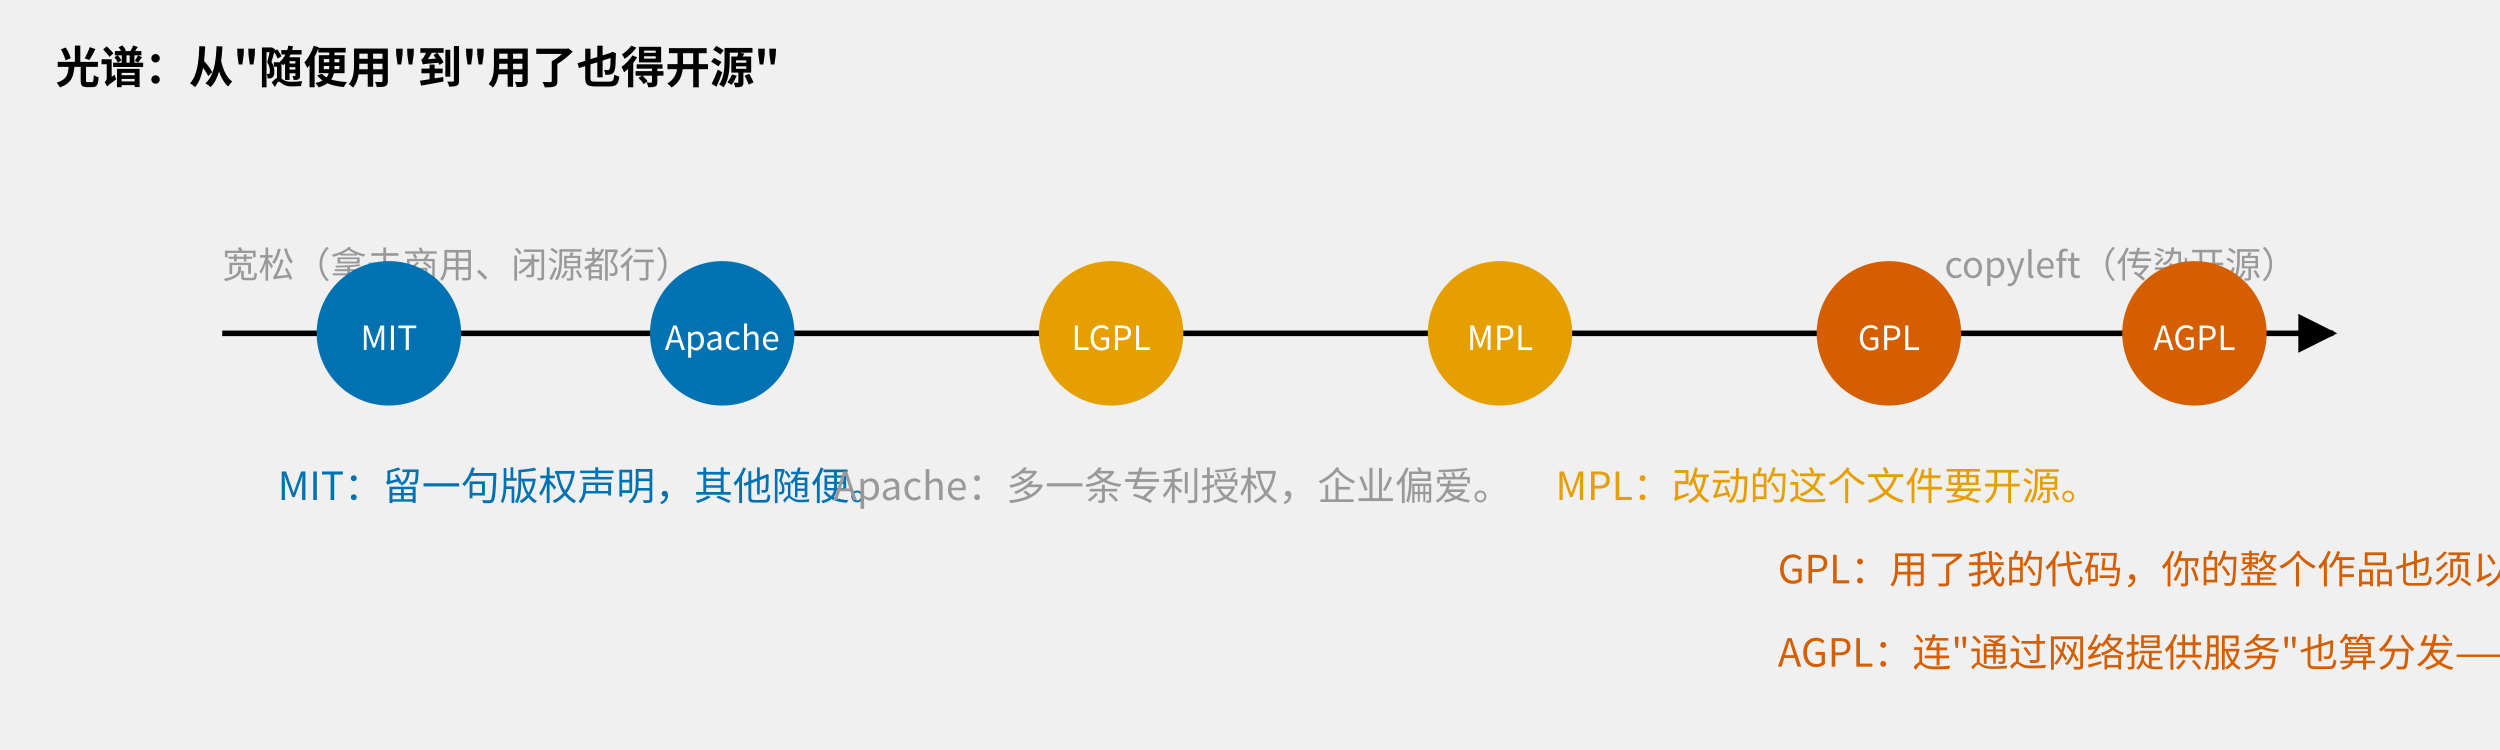
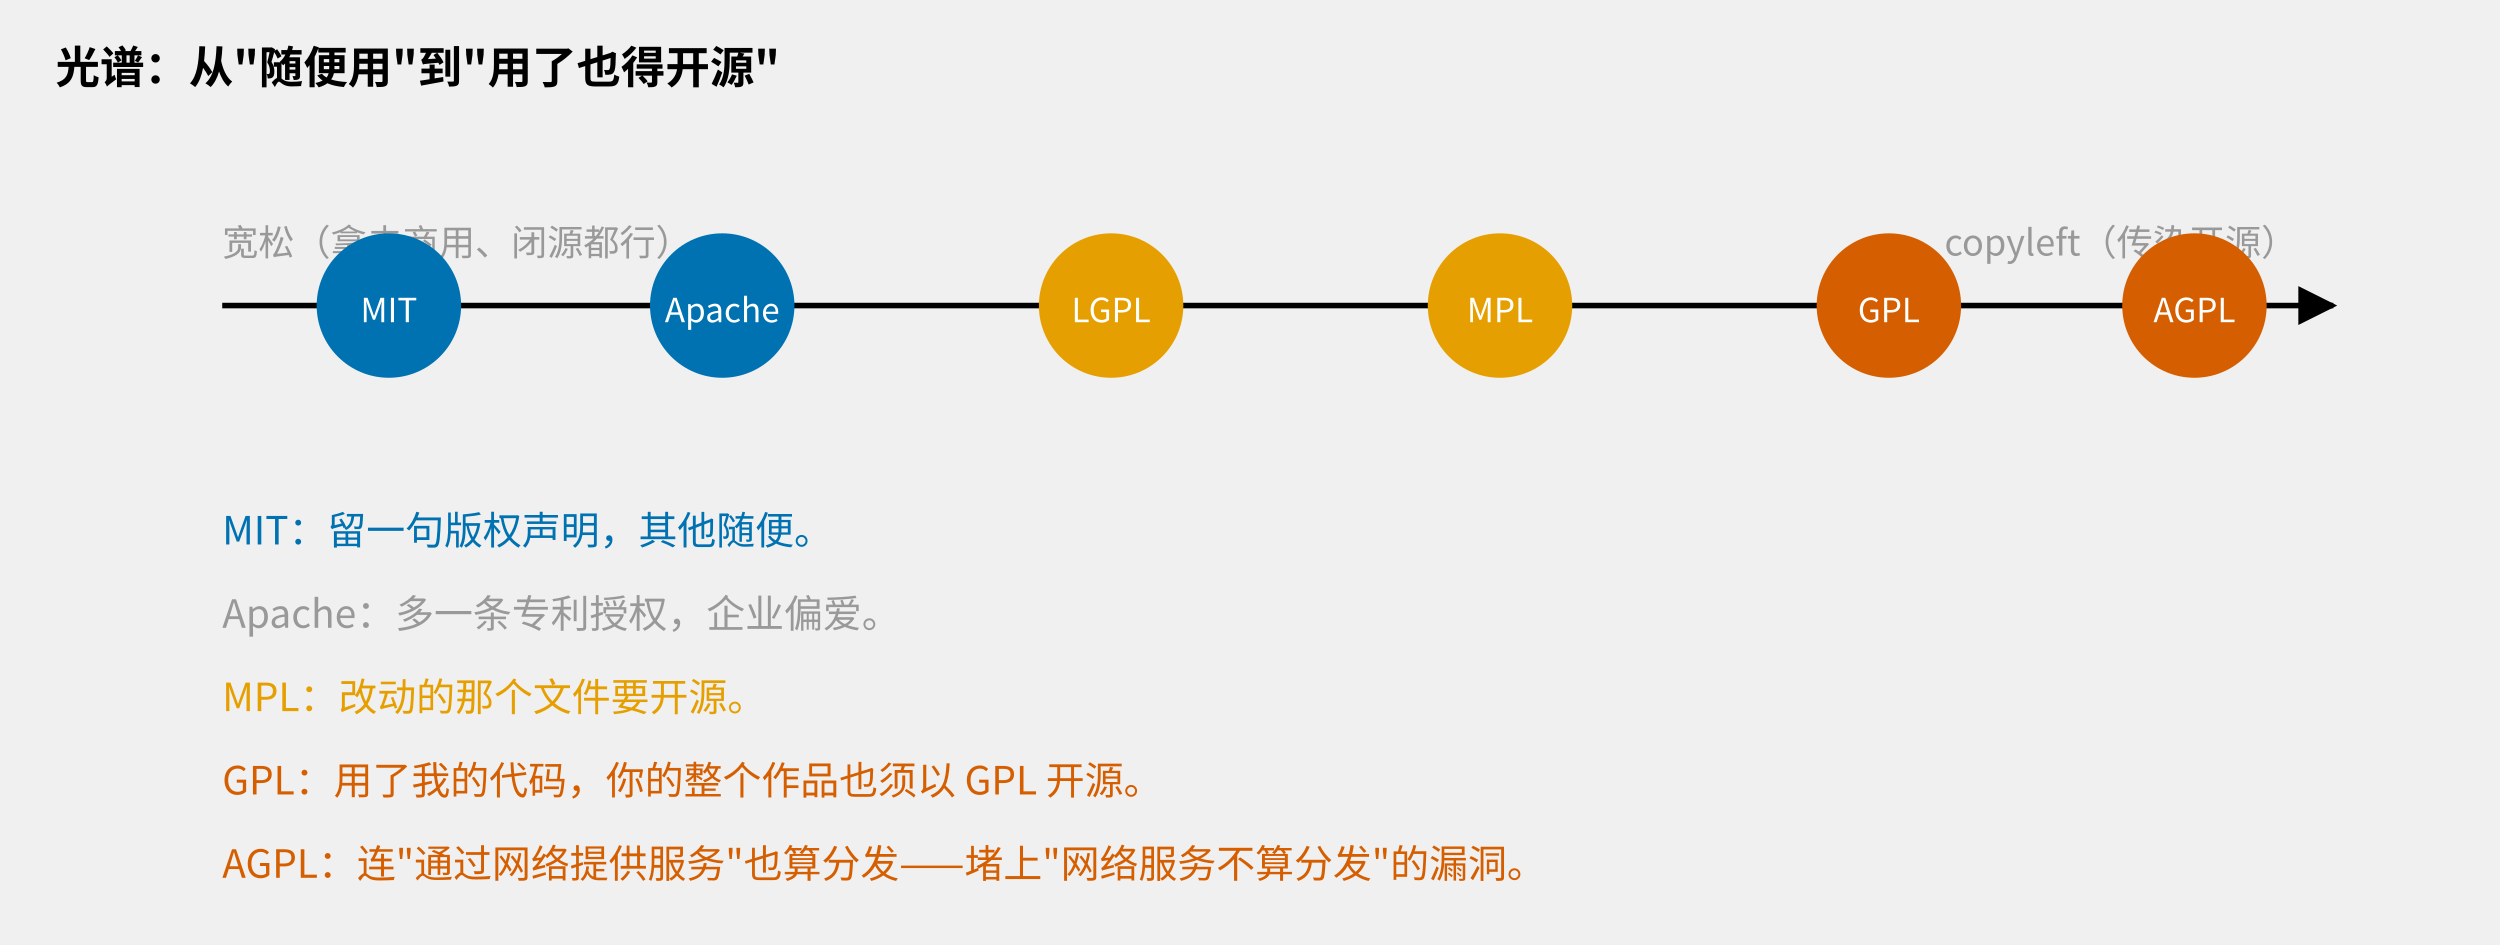
- <svg xmlns="http://www.w3.org/2000/svg" width="900" height="270" viewBox="0 0 900 270">
+ <svg xmlns="http://www.w3.org/2000/svg" width="900" height="340" viewBox="0 0 900 340">
  <defs>
    <marker id="arr" viewBox="0 0 10 10" refX="9" refY="5" markerWidth="7" markerHeight="7" orient="auto-start-reverse">
      <path d="M 0 0 L 10 5 L 0 10 z" fill="#000000" />
    </marker>
  </defs>
  <text x="20" y="30" font-size="16" font-weight="bold" fill="#000000" font-family="Noto Sans CJK SC, sans-serif">光谱：从"随便用"到"用了也得开源"</text>
-   <line x1="80" y1="120" x2="840" y2="120" stroke="#000000" stroke-width="2" marker-end="url(#arr)" />
-   <text x="80" y="100" font-size="13" fill="#999999" font-family="Noto Sans CJK SC, sans-serif">宽松（拿去商用、闭源都行）</text>
-   <text x="700" y="100" font-size="13" fill="#999999" font-family="Noto Sans CJK SC, sans-serif">copyleft（传染开源）</text>
+   <line x1="80" y1="110" x2="840" y2="110" stroke="#000000" stroke-width="2" marker-end="url(#arr)" />
+   <text x="80" y="92" font-size="13" fill="#999999" font-family="Noto Sans CJK SC, sans-serif">宽松（拿去商用、闭源都行）</text>
+   <text x="700" y="92" font-size="13" fill="#999999" font-family="Noto Sans CJK SC, sans-serif">copyleft（传染开源）</text>
  <g font-family="Noto Sans CJK SC, sans-serif" font-size="14" fill="#000000">
-     <circle cx="140" cy="120" r="26" fill="#0072B2" />
-     <text x="140" y="126" text-anchor="middle" fill="#ffffff" font-size="12">MIT</text>
-     <circle cx="260" cy="120" r="26" fill="#0072B2" />
-     <text x="260" y="126" text-anchor="middle" fill="#ffffff" font-size="12">Apache</text>
-     <circle cx="400" cy="120" r="26" fill="#E69F00" />
-     <text x="400" y="126" text-anchor="middle" fill="#ffffff" font-size="12">LGPL</text>
-     <circle cx="540" cy="120" r="26" fill="#E69F00" />
-     <text x="540" y="126" text-anchor="middle" fill="#ffffff" font-size="12">MPL</text>
-     <circle cx="680" cy="120" r="26" fill="#D55E00" />
-     <text x="680" y="126" text-anchor="middle" fill="#ffffff" font-size="12">GPL</text>
-     <circle cx="790" cy="120" r="26" fill="#D55E00" />
-     <text x="790" y="126" text-anchor="middle" fill="#ffffff" font-size="12">AGPL</text>
+     <circle cx="140" cy="110" r="26" fill="#0072B2" />
+     <text x="140" y="116" text-anchor="middle" fill="#ffffff" font-size="12">MIT</text>
+     <circle cx="260" cy="110" r="26" fill="#0072B2" />
+     <text x="260" y="116" text-anchor="middle" fill="#ffffff" font-size="12">Apache</text>
+     <circle cx="400" cy="110" r="26" fill="#E69F00" />
+     <text x="400" y="116" text-anchor="middle" fill="#ffffff" font-size="12">LGPL</text>
+     <circle cx="540" cy="110" r="26" fill="#E69F00" />
+     <text x="540" y="116" text-anchor="middle" fill="#ffffff" font-size="12">MPL</text>
+     <circle cx="680" cy="110" r="26" fill="#D55E00" />
+     <text x="680" y="116" text-anchor="middle" fill="#ffffff" font-size="12">GPL</text>
+     <circle cx="790" cy="110" r="26" fill="#D55E00" />
+     <text x="790" y="116" text-anchor="middle" fill="#ffffff" font-size="12">AGPL</text>
  </g>
  <g font-size="14" font-family="Noto Sans CJK SC, sans-serif" fill="#000000">
-     <text x="100" y="180" fill="#0072B2">MIT：留一句版权声明，其他随便。</text>
-     <text x="300" y="180" fill="#999999">Apache：多一条专利授权，企业偏爱。</text>
-     <text x="560" y="180" fill="#E69F00">MPL：改动的这个文件要开源。</text>
-     <text x="640" y="210" fill="#D55E00">GPL：用了我的代码，你的整个作品也须以 GPL 开源。</text>
-     <text x="640" y="240" fill="#D55E00">AGPL：连"通过网络提供服务"也算分发——SaaS  loophole 的堵法。</text>
+     <text x="80" y="196" fill="#0072B2">MIT：留一句版权声明，其他随便。</text>
+     <text x="80" y="226" fill="#999999">Apache：多一条专利授权，企业偏爱。</text>
+     <text x="80" y="256" fill="#E69F00">MPL：改动的那个文件要开源。</text>
+     <text x="80" y="286" fill="#D55E00">GPL：用了我的代码，你的整个作品也须以 GPL 开源。</text>
+     <text x="80" y="316" fill="#D55E00">AGPL：连"通过网络提供服务"也算分发——堵上"网络服务不算分发"的漏洞。</text>
  </g>
</svg>
